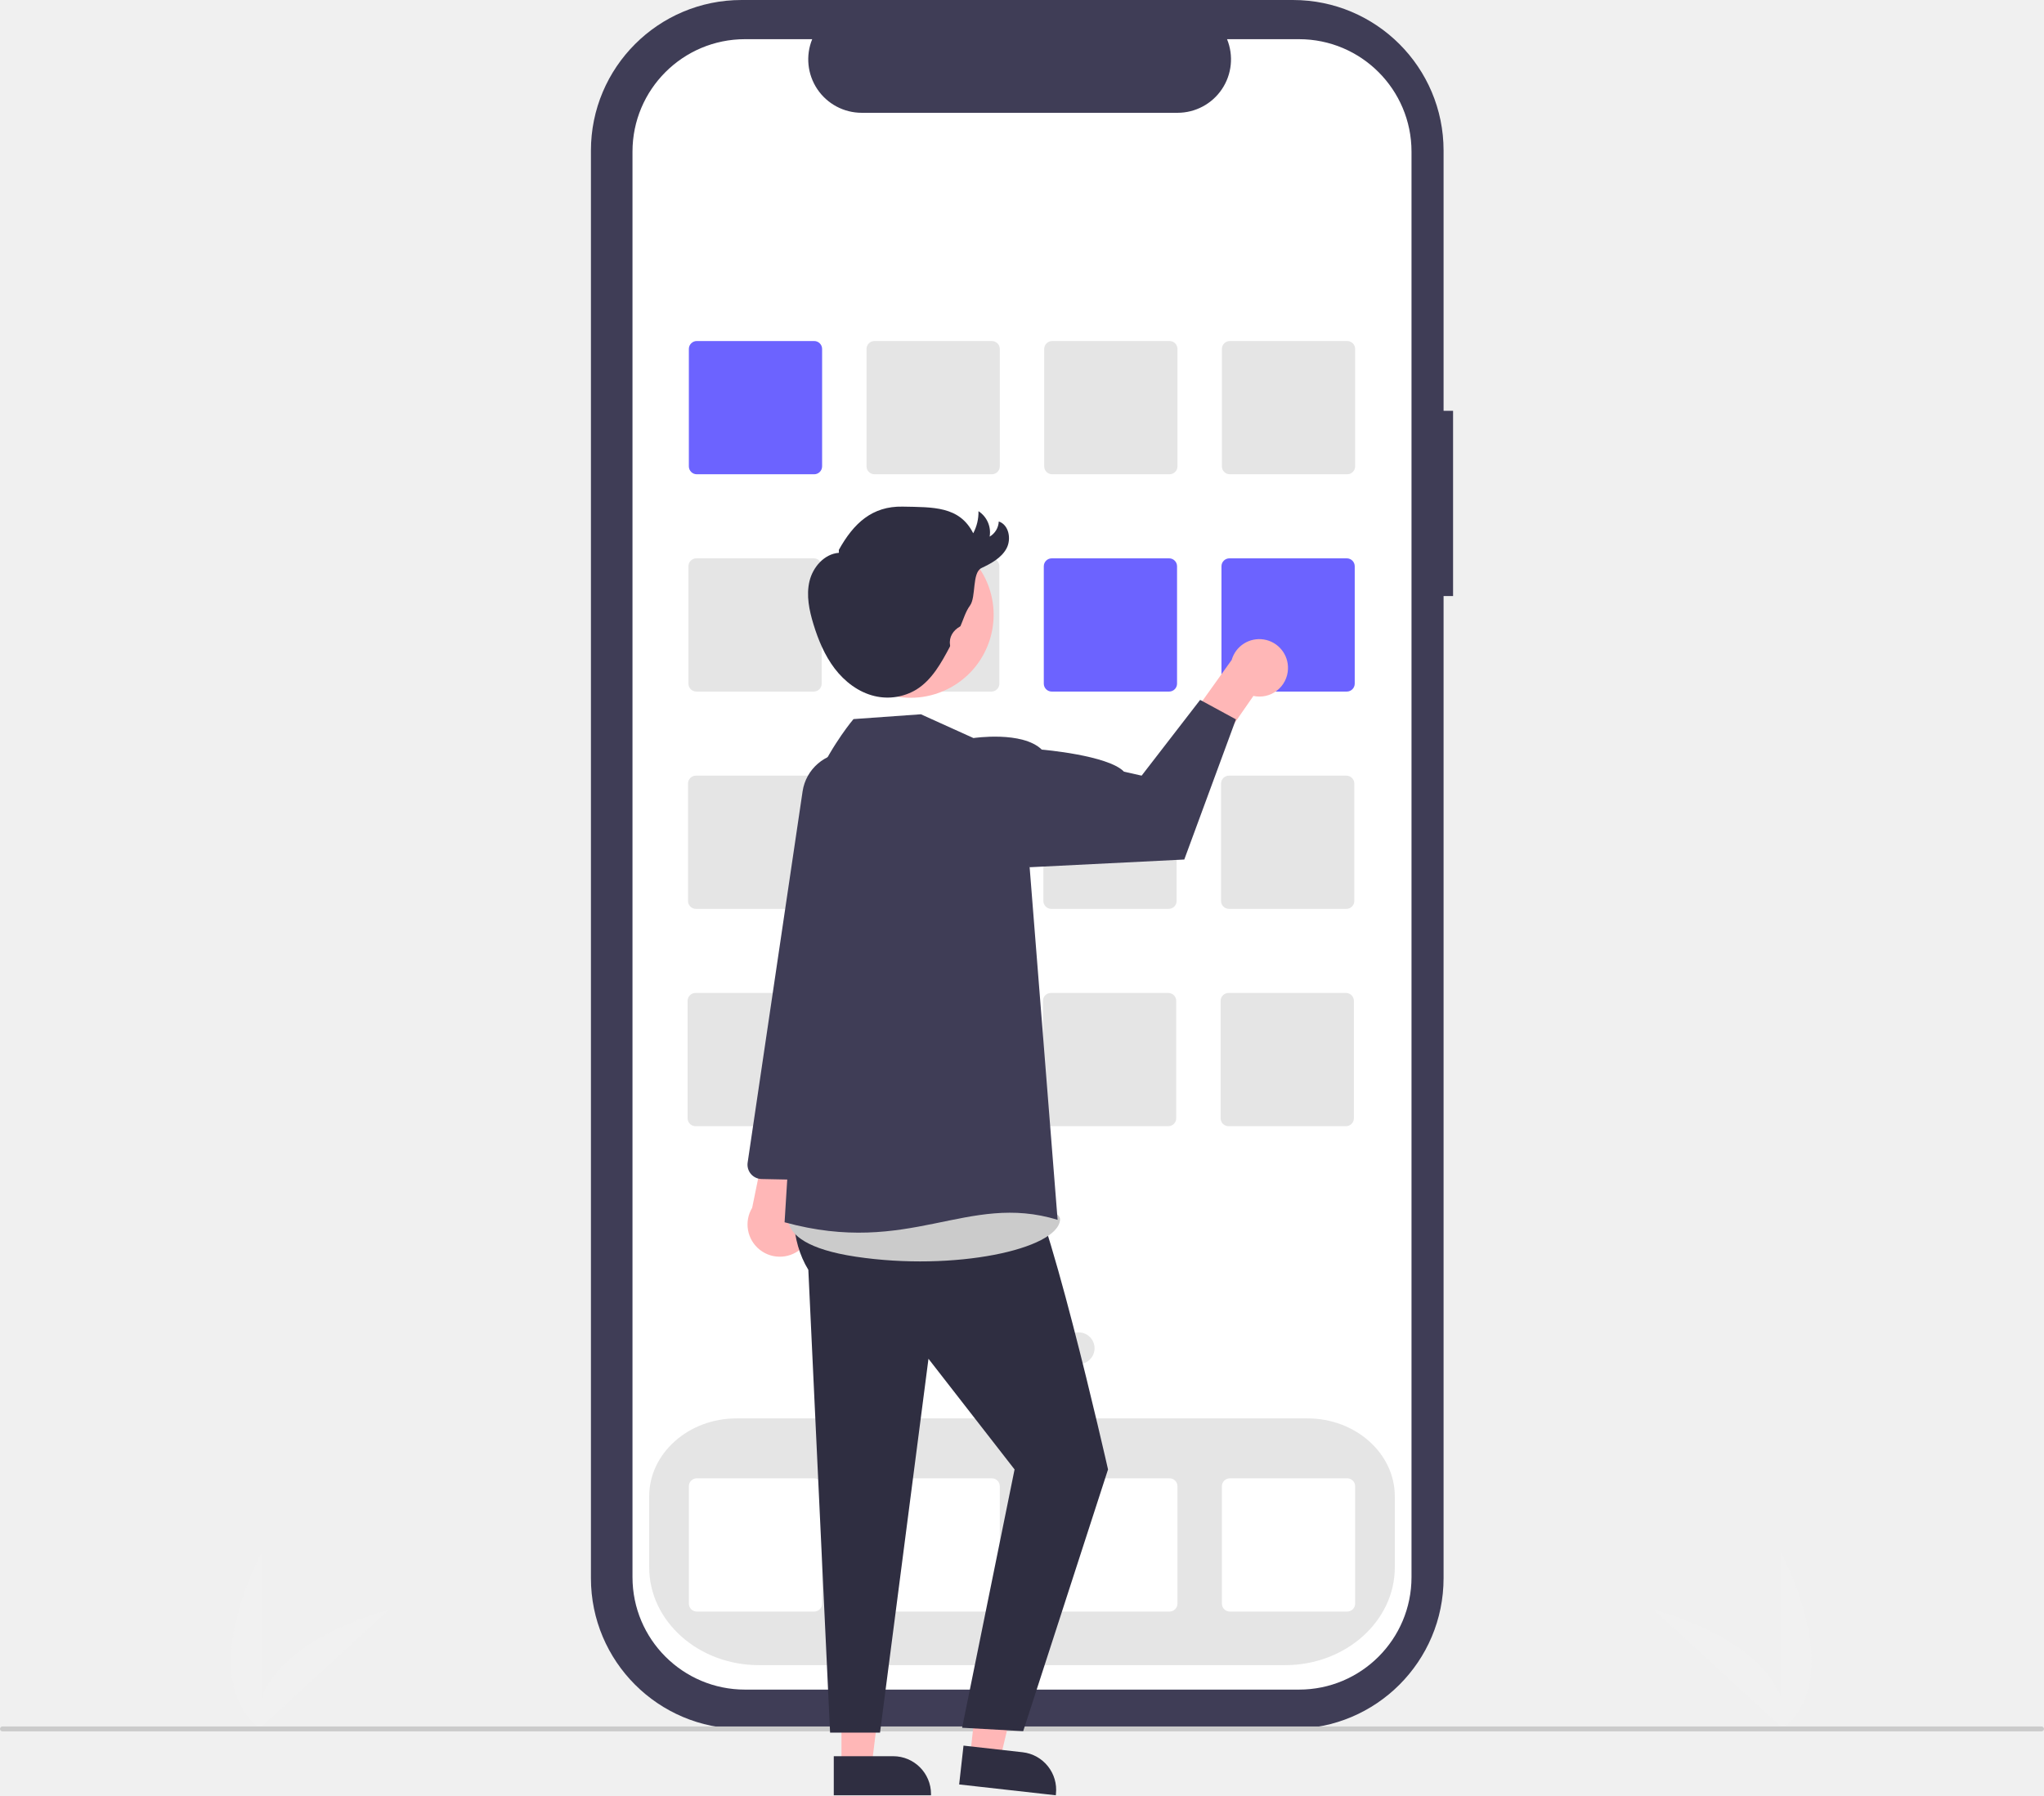
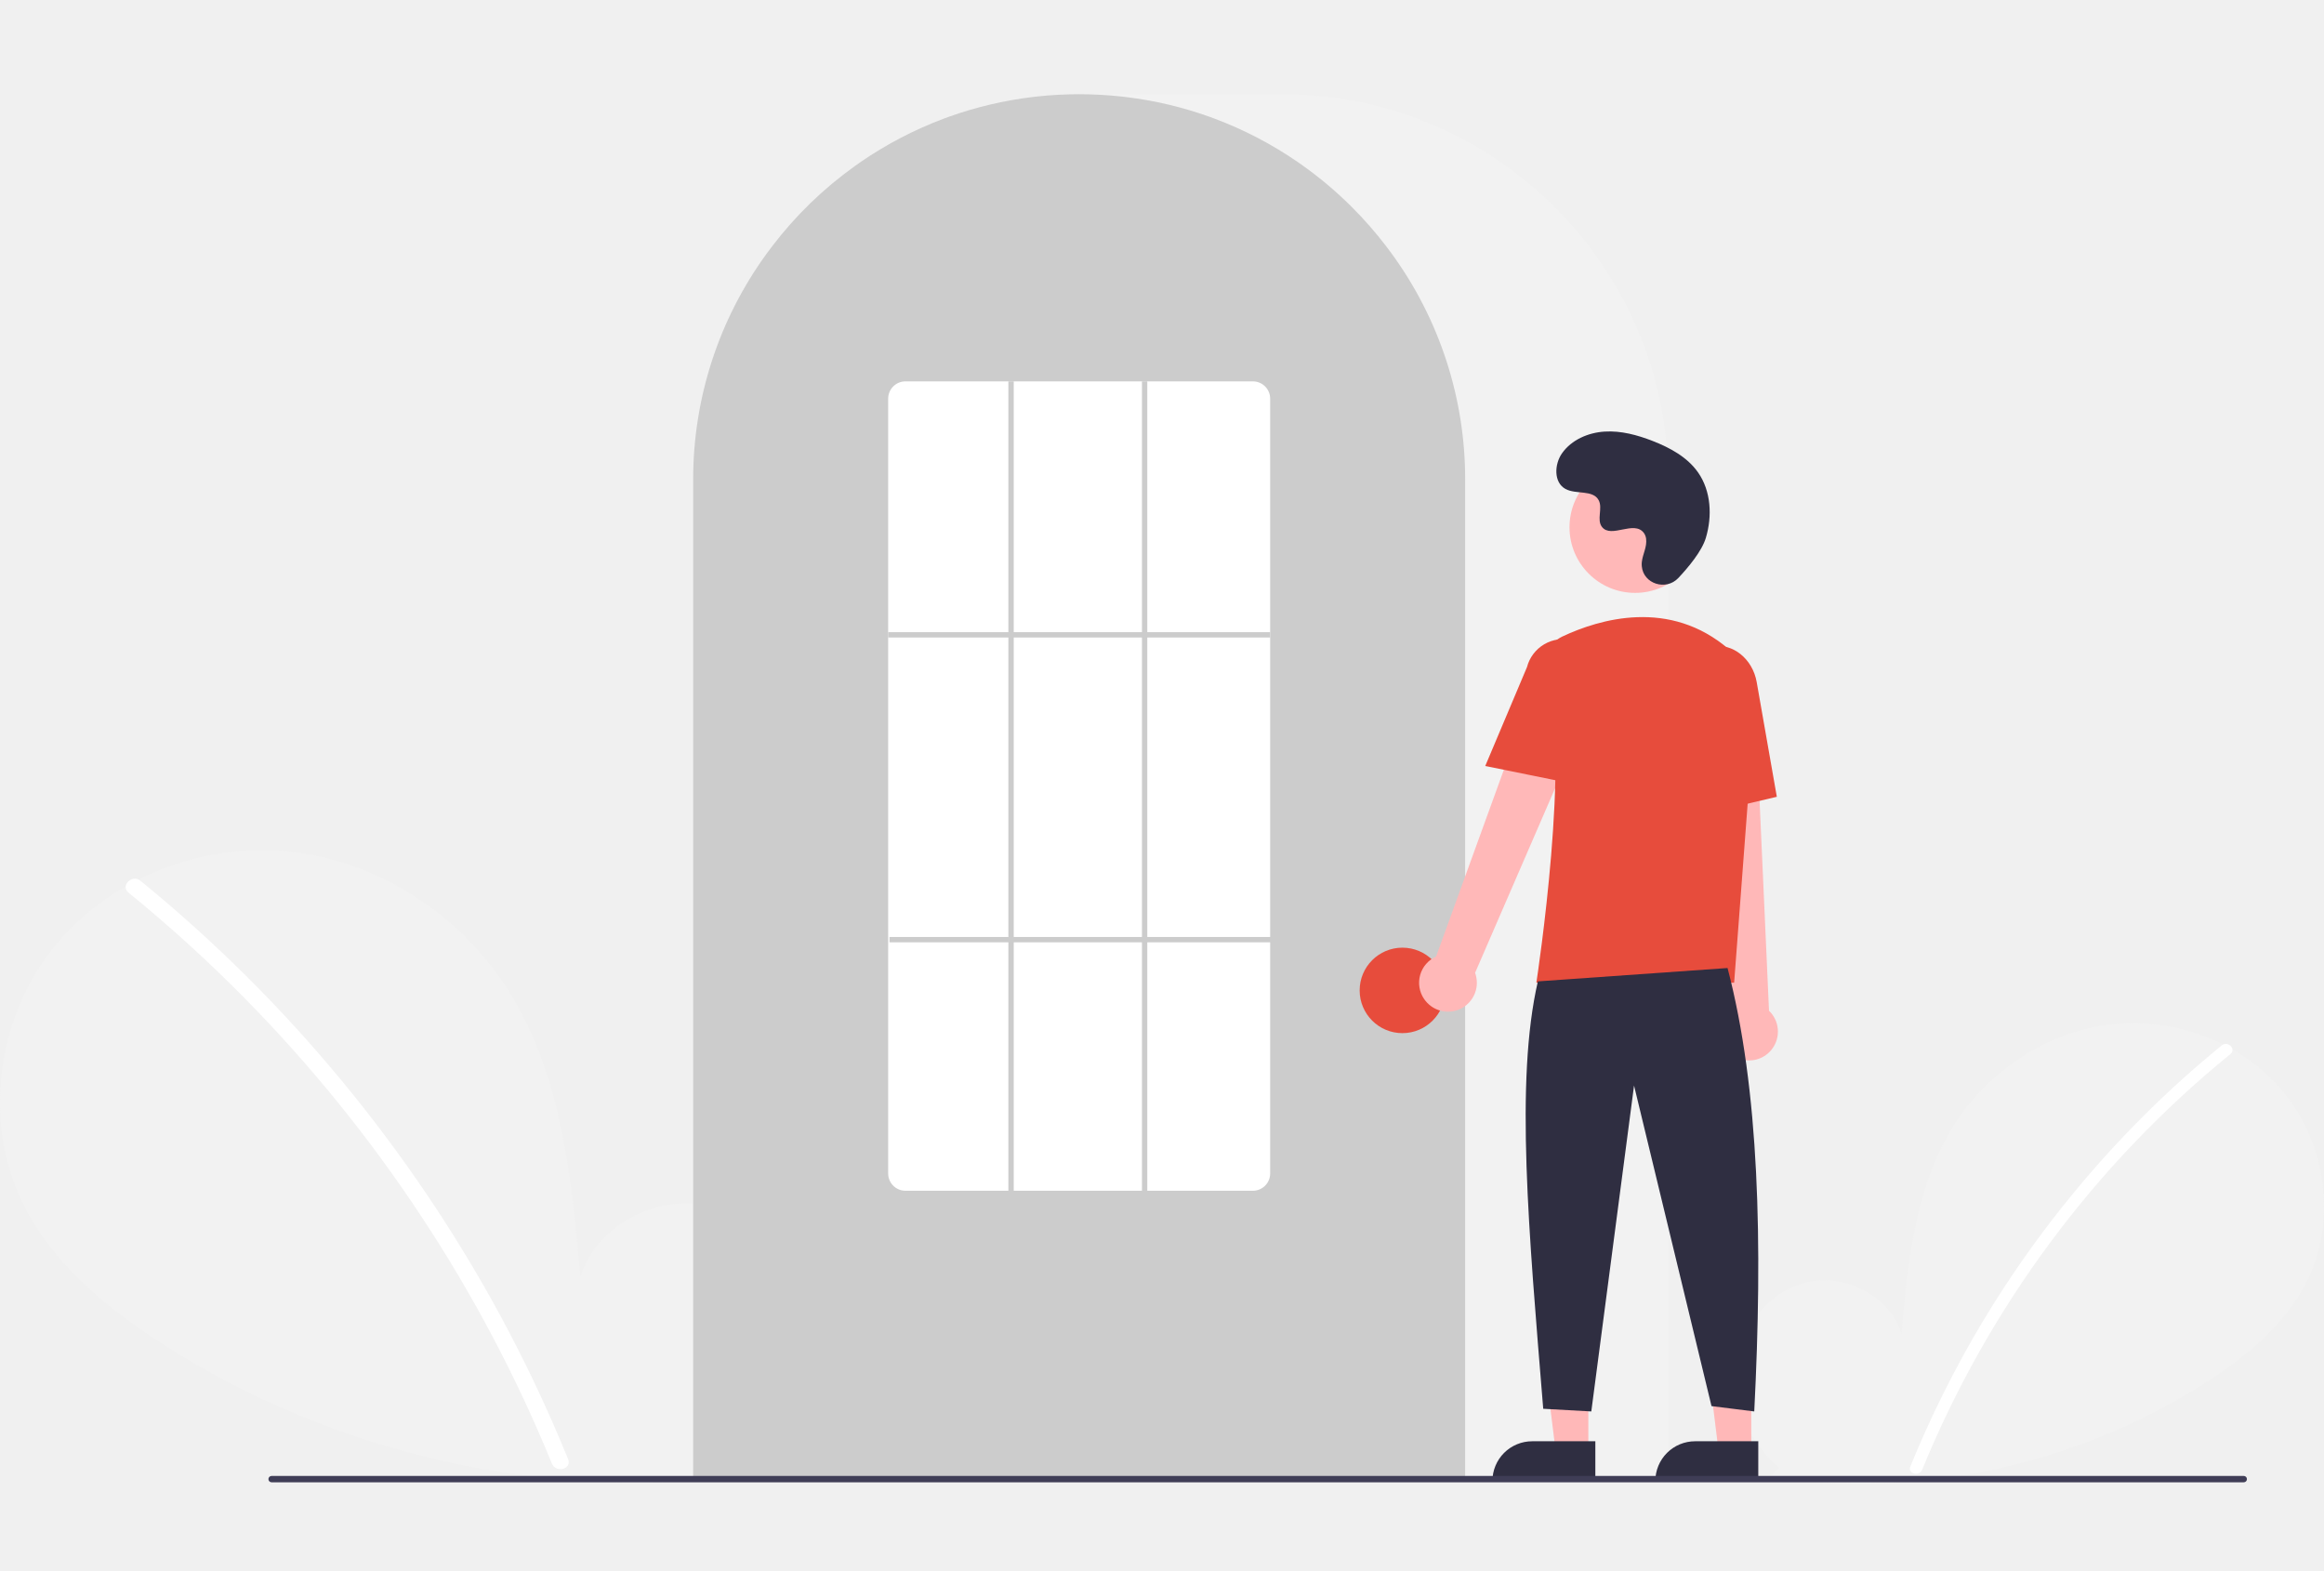
- <svg xmlns="http://www.w3.org/2000/svg" id="ade8c9af-8376-4472-9bc3-28567412a130" data-name="Layer 1" width="831" height="729.989" viewBox="0 0 831 729.989">
-   <path d="M908.476,788.577v-72.34S936.668,767.523,908.476,788.577Z" transform="translate(-184.5 -85.00533)" fill="#f1f1f1" />
-   <path d="M910.218,788.564,856.928,739.643S913.773,753.558,910.218,788.564Z" transform="translate(-184.5 -85.00533)" fill="#f1f1f1" />
-   <path d="M290.959,788.577v-72.34S262.767,767.523,290.959,788.577Z" transform="translate(-184.5 -85.00533)" fill="#f1f1f1" />
-   <path d="M289.218,788.564l53.29-48.921S285.662,753.558,289.218,788.564Z" transform="translate(-184.5 -85.00533)" fill="#f1f1f1" />
-   <path d="M775.256,252.054h-3.862V146.245a61.239,61.239,0,0,0-61.239-61.239H485.984a61.239,61.239,0,0,0-61.239,61.239V726.72a61.239,61.239,0,0,0,61.239,61.239H710.154a61.239,61.239,0,0,0,61.239-61.239V327.37h3.862Z" transform="translate(-184.5 -85.00533)" fill="#3f3d56" />
-   <path d="M712.625,100.938H683.363a21.728,21.728,0,0,1-20.117,29.933H534.822a21.728,21.728,0,0,1-20.117-29.934H487.375a45.733,45.733,0,0,0-45.733,45.733V726.294a45.733,45.733,0,0,0,45.733,45.733H712.625a45.733,45.733,0,0,0,45.733-45.733h0V146.67A45.733,45.733,0,0,0,712.625,100.938Z" transform="translate(-184.5 -85.00533)" fill="#fff" />
-   <path d="M706.983,762.075H493.017c-24.585,0-44.587-17.853-44.587-39.796V693.469c0-17.49,15.929-31.719,35.508-31.719H716.061c19.579,0,35.508,14.229,35.508,31.719v28.811C751.569,744.223,731.568,762.075,706.983,762.075Z" transform="translate(-184.5 -85.00533)" fill="#e5e5e5" />
-   <path d="M515.509,277.85H467.782a3.229,3.229,0,0,1-3.225-3.225V226.898a3.229,3.229,0,0,1,3.225-3.225h47.728a3.229,3.229,0,0,1,3.225,3.225v47.728A3.229,3.229,0,0,1,515.509,277.85Z" transform="translate(-184.5 -85.00533)" fill="#6c63ff" />
-   <path d="M587.746,277.85h-47.727a3.229,3.229,0,0,1-3.225-3.225V226.898a3.229,3.229,0,0,1,3.225-3.225h47.727a3.229,3.229,0,0,1,3.225,3.225v47.728A3.229,3.229,0,0,1,587.746,277.85Z" transform="translate(-184.5 -85.00533)" fill="#e5e5e5" />
-   <path d="M659.982,277.85h-47.727a3.229,3.229,0,0,1-3.225-3.225V226.898a3.229,3.229,0,0,1,3.225-3.225h47.727a3.229,3.229,0,0,1,3.225,3.225v47.728A3.229,3.229,0,0,1,659.982,277.85Z" transform="translate(-184.5 -85.00533)" fill="#e5e5e5" />
-   <path d="M732.218,277.85H684.491a3.229,3.229,0,0,1-3.225-3.225V226.898a3.229,3.229,0,0,1,3.225-3.225h47.728a3.229,3.229,0,0,1,3.225,3.225v47.728A3.229,3.229,0,0,1,732.218,277.85Z" transform="translate(-184.5 -85.00533)" fill="#e5e5e5" />
-   <path d="M515.339,366.211h-47.727a3.229,3.229,0,0,1-3.225-3.225v-47.727a3.229,3.229,0,0,1,3.225-3.225h47.727a3.229,3.229,0,0,1,3.225,3.225v47.727A3.229,3.229,0,0,1,515.339,366.211Z" transform="translate(-184.5 -85.00533)" fill="#e5e5e5" />
-   <path d="M587.575,366.211h-47.727a3.229,3.229,0,0,1-3.225-3.225v-47.727a3.229,3.229,0,0,1,3.225-3.225h47.727a3.229,3.229,0,0,1,3.225,3.225v47.727A3.229,3.229,0,0,1,587.575,366.211Z" transform="translate(-184.5 -85.00533)" fill="#e5e5e5" />
-   <path d="M659.811,366.211H612.084a3.229,3.229,0,0,1-3.225-3.225v-47.727a3.229,3.229,0,0,1,3.225-3.225h47.728a3.229,3.229,0,0,1,3.225,3.225v47.727A3.229,3.229,0,0,1,659.811,366.211Z" transform="translate(-184.5 -85.00533)" fill="#6c63ff" />
-   <path d="M732.047,366.211h-47.727a3.229,3.229,0,0,1-3.225-3.225v-47.727a3.229,3.229,0,0,1,3.225-3.225h47.727a3.229,3.229,0,0,1,3.225,3.225v47.727A3.229,3.229,0,0,1,732.047,366.211Z" transform="translate(-184.5 -85.00533)" fill="#6c63ff" />
-   <path d="M515.168,454.571H467.44a3.229,3.229,0,0,1-3.225-3.225v-47.727a3.229,3.229,0,0,1,3.225-3.225H515.168a3.229,3.229,0,0,1,3.225,3.225v47.727A3.229,3.229,0,0,1,515.168,454.571Z" transform="translate(-184.5 -85.00533)" fill="#e5e5e5" />
-   <path d="M587.404,454.571H539.677a3.229,3.229,0,0,1-3.225-3.225v-47.727a3.229,3.229,0,0,1,3.225-3.225h47.728a3.229,3.229,0,0,1,3.225,3.225v47.727A3.229,3.229,0,0,1,587.404,454.571Z" transform="translate(-184.5 -85.00533)" fill="#e5e5e5" />
-   <path d="M659.64,454.571H611.913a3.229,3.229,0,0,1-3.225-3.225v-47.727a3.229,3.229,0,0,1,3.225-3.225h47.727a3.229,3.229,0,0,1,3.225,3.225v47.727A3.229,3.229,0,0,1,659.64,454.571Z" transform="translate(-184.5 -85.00533)" fill="#e5e5e5" />
-   <path d="M731.877,454.571h-47.727a3.229,3.229,0,0,1-3.225-3.225v-47.727a3.229,3.229,0,0,1,3.225-3.225h47.727a3.229,3.229,0,0,1,3.225,3.225v47.727A3.229,3.229,0,0,1,731.877,454.571Z" transform="translate(-184.5 -85.00533)" fill="#e5e5e5" />
-   <path d="M514.997,542.931H467.27a3.229,3.229,0,0,1-3.225-3.225v-47.727a3.229,3.229,0,0,1,3.225-3.225H514.997a3.229,3.229,0,0,1,3.225,3.225v47.727A3.229,3.229,0,0,1,514.997,542.931Z" transform="translate(-184.5 -85.00533)" fill="#e5e5e5" />
-   <path d="M587.234,542.931H539.506a3.229,3.229,0,0,1-3.225-3.225v-47.727a3.229,3.229,0,0,1,3.225-3.225h47.727a3.229,3.229,0,0,1,3.225,3.225v47.727A3.229,3.229,0,0,1,587.234,542.931Z" transform="translate(-184.5 -85.00533)" fill="#e5e5e5" />
-   <path d="M659.47,542.931h-47.727a3.229,3.229,0,0,1-3.225-3.225v-47.727a3.229,3.229,0,0,1,3.225-3.225h47.727a3.229,3.229,0,0,1,3.225,3.225v47.727A3.229,3.229,0,0,1,659.47,542.931Z" transform="translate(-184.5 -85.00533)" fill="#e5e5e5" />
-   <path d="M731.706,542.931H683.978a3.229,3.229,0,0,1-3.225-3.225v-47.727a3.229,3.229,0,0,1,3.225-3.225H731.706a3.229,3.229,0,0,1,3.225,3.225v47.727A3.229,3.229,0,0,1,731.706,542.931Z" transform="translate(-184.5 -85.00533)" fill="#e5e5e5" />
-   <path d="M515.509,740.291H467.782a3.229,3.229,0,0,1-3.225-3.225v-47.727a3.229,3.229,0,0,1,3.225-3.225h47.728a3.229,3.229,0,0,1,3.225,3.225v47.727A3.229,3.229,0,0,1,515.509,740.291Z" transform="translate(-184.5 -85.00533)" fill="#fff" />
-   <path d="M587.746,740.291h-47.727a3.229,3.229,0,0,1-3.225-3.225v-47.727a3.229,3.229,0,0,1,3.225-3.225h47.727a3.229,3.229,0,0,1,3.225,3.225v47.727A3.229,3.229,0,0,1,587.746,740.291Z" transform="translate(-184.5 -85.00533)" fill="#fff" />
-   <path d="M659.982,740.291h-47.727a3.229,3.229,0,0,1-3.225-3.225v-47.727a3.229,3.229,0,0,1,3.225-3.225h47.727a3.229,3.229,0,0,1,3.225,3.225v47.727A3.229,3.229,0,0,1,659.982,740.291Z" transform="translate(-184.5 -85.00533)" fill="#fff" />
-   <path d="M732.218,740.291H684.491a3.229,3.229,0,0,1-3.225-3.225v-47.727a3.229,3.229,0,0,1,3.225-3.225h47.728a3.229,3.229,0,0,1,3.225,3.225v47.727A3.229,3.229,0,0,1,732.218,740.291Z" transform="translate(-184.5 -85.00533)" fill="#fff" />
-   <circle cx="392.111" cy="548.221" r="6.45" fill="#e5e5e5" />
-   <circle cx="415.329" cy="548.221" r="6.45" fill="#e5e5e5" />
-   <circle cx="438.548" cy="548.221" r="6.45" fill="#e5e5e5" />
-   <path d="M1014.5,789.005h-829a1,1,0,0,1,0-2h829a1,1,0,0,1,0,2Z" transform="translate(-184.5 -85.00533)" fill="#cbcbcb" />
-   <path d="M510.864,592.107a13.049,13.049,0,0,0-1.76-19.932l12.596-44.629-22.964,7.303-8.44,41.261A13.12,13.12,0,0,0,510.864,592.107Z" transform="translate(-184.5 -85.00533)" fill="#ffb7b7" />
-   <path d="M517.394,564.752a5.969,5.969,0,0,1-1.245.105l-22.03-.441a5.839,5.839,0,0,1-5.659-6.693L510.807,406.732a18.512,18.512,0,0,1,18.257-15.717h0a18.413,18.413,0,0,1,17.83,22.825l-15.84,64.157L522.071,559.658A5.806,5.806,0,0,1,517.394,564.752Z" transform="translate(-184.5 -85.00533)" fill="#3f3d56" />
-   <polygon points="342.105 718.105 354.365 718.105 360.198 670.817 342.103 670.818 342.105 718.105" fill="#ffb7b7" />
-   <path d="M523.478,799.108l24.144-.001h.001a15.387,15.387,0,0,1,15.386,15.386v.5l-39.531.001Z" transform="translate(-184.5 -85.00533)" fill="#2f2e41" />
-   <polygon points="394.382 714.123 406.565 715.489 417.632 669.146 399.65 667.13 394.382 714.123" fill="#ffb7b7" />
-   <path d="M576.22,794.802l23.994,2.69.001 0a15.387,15.387,0,0,1,13.576,17.005l-.056.497-39.285-4.405Z" transform="translate(-184.5 -85.00533)" fill="#2f2e41" />
-   <path d="M515.099,539.96s-16.808,37.209-1.965,61.377l8.843,188.168h20.303l19.697-152,35,45L575.653,787.533l24.832,1.394L634.976,682.505S608.478,565.157,599.727,562.331l-5.751-26.826Z" transform="translate(-184.5 -85.00533)" fill="#2f2e41" />
-   <path d="M507.618,572.627s-15.142,17.378,24.858,23.378,82-3,83-15S507.618,572.627,507.618,572.627Z" transform="translate(-184.5 -85.00533)" fill="#cbcbcb" />
-   <path d="M708.135,357.058a11.611,11.611,0,0,1-14.059,10.925l-15.12,21.804-15.491-5.957,21.785-30.492a11.674,11.674,0,0,1,22.885,3.719Z" transform="translate(-184.5 -85.00533)" fill="#ffb7b7" />
-   <path d="M580.264,385.112l-21.377-9.671L531.497,377.399s-33.02,38.606-20.02,75.606l-8,129c51,14,74.183-12.258,111-1L603.104,437.636Z" transform="translate(-184.5 -85.00533)" fill="#3f3d56" />
-   <path d="M565.976,394.505l14.287-9.393s19.846-3,27.78,4.697c0,0,26.927,2.254,33.43,8.975l7.16,1.614,23.787-30.802,14.556,7.909-21,57-62.872,3.131Z" transform="translate(-184.5 -85.00533)" fill="#3f3d56" />
-   <circle cx="554.72" cy="334.983" r="33.745" transform="translate(-277.1994 222.1221) rotate(-28.66318)" fill="#ffb7b7" />
-   <path d="M525.533,308.601c6.023-10.834,13.55-17.848,25.943-17.595s23.113-.237,28.689,10.834a18.207,18.207,0,0,0,2.143-8.979,10.283,10.283,0,0,1,4.539,10.345,7.51,7.51,0,0,0,3.708-6.165c4.136,1.376,5.212,7.205,3.119,11.029s-6.197,6.035-10.135,7.904-2.12,11.755-4.691,15.275c-1.795,2.456-2.615,5.467-3.825,8.258a.541.541,0,0,1-.245.256c-2.773,1.546-4.523,4.309-4.033,7.445a1.213,1.213,0,0,1-.039.71c-3.51,6.613-7.299,13.532-13.662,17.478a22.654,22.654,0,0,1-17.019,2.631c-6.504-1.555-12.126-5.867-16.18-11.184s-6.662-11.602-8.622-17.996c-1.738-5.671-3.002-11.735-1.624-17.505s6.047-11.112,11.962-11.558" transform="translate(-184.5 -85.00533)" fill="#2f2e41" />
+ <svg xmlns="http://www.w3.org/2000/svg" width="296" height="200" viewBox="0 0 296 200" fill="none">
+   <path d="M226.625 186.965C222.835 183.763 220.533 178.705 221.137 173.78C221.74 168.856 225.479 164.329 230.329 163.283C235.179 162.237 240.708 165.132 242.181 169.869C242.991 160.735 243.926 151.219 248.782 143.44C253.179 136.397 260.795 131.358 269.049 130.456C277.303 129.554 285.993 132.96 291.141 139.474C296.289 145.989 297.549 155.46 293.944 162.94C291.288 168.45 286.395 172.55 281.268 175.886C264.701 186.575 244.832 190.922 225.316 188.127L226.625 186.965Z" fill="#F2F2F2" />
+   <path d="M282.981 133.149C276.17 138.696 269.922 144.9 264.327 151.672C255.571 162.233 248.485 174.074 243.317 186.782C242.939 187.709 244.444 188.112 244.819 187.195C253.275 166.542 266.774 148.339 284.082 134.25C284.859 133.617 283.752 132.521 282.981 133.149Z" fill="white" />
+   <path d="M95.287 186.096C100.492 181.698 103.654 174.75 102.825 167.986C101.996 161.222 96.86 155.004 90.199 153.568C83.537 152.132 75.944 156.108 73.921 162.615C72.807 150.069 71.524 136.998 64.854 126.314C58.815 116.641 48.354 109.719 37.017 108.48C25.681 107.242 13.744 111.919 6.674 120.867C-0.396 129.815 -2.128 142.824 2.824 153.097C6.472 160.665 13.193 166.297 20.235 170.879C42.7 185.497 70.568 191.593 97.085 187.691" fill="#F2F2F2" />
+   <path d="M17.878 112.178C27.232 119.797 35.814 128.318 43.498 137.619C51.184 146.91 57.951 156.924 63.703 167.522C66.919 173.467 69.807 179.582 72.356 185.842C72.875 187.115 70.808 187.67 70.294 186.41C65.78 175.375 60.195 164.808 53.619 154.862C47.076 144.952 39.587 135.7 31.256 127.236C26.545 122.451 21.574 117.929 16.366 113.69C15.299 112.82 16.819 111.315 17.878 112.178L17.878 112.178Z" fill="white" />
+   <path d="M212.47 188.579H88.287V61.163C88.287 34.054 110.341 12 137.45 12H163.307C190.416 12 212.47 34.054 212.47 61.163V188.579Z" fill="#F2F2F2" />
+   <path d="M186.613 188.579H88.287V61.163C88.26 50.776 91.549 40.651 97.676 32.263C97.901 31.955 98.127 31.651 98.359 31.35C101.323 27.463 104.849 24.041 108.823 21.194C109.047 21.031 109.272 20.87 109.501 20.71C112.826 18.409 116.422 16.528 120.209 15.11C120.434 15.025 120.663 14.94 120.892 14.858C124.316 13.636 127.866 12.798 131.476 12.362C131.699 12.331 131.929 12.307 132.159 12.283C135.676 11.907 139.224 11.907 142.742 12.283C142.971 12.307 143.201 12.331 143.427 12.362C147.036 12.799 150.585 13.636 154.008 14.858C154.237 14.94 154.466 15.025 154.692 15.11C158.432 16.511 161.986 18.363 165.275 20.627C165.504 20.784 165.732 20.945 165.958 21.105C168.185 22.695 170.277 24.466 172.212 26.401C173.764 27.952 175.211 29.606 176.542 31.351C176.773 31.651 176.998 31.955 177.224 32.262C183.351 40.65 186.64 50.775 186.613 61.163V188.579Z" fill="#CCCCCC" />
+   <path d="M178.619 131.59C181.625 131.59 184.063 129.153 184.063 126.147C184.063 123.14 181.625 120.703 178.619 120.703C175.613 120.703 173.175 123.14 173.175 126.147C173.175 129.153 175.613 131.59 178.619 131.59Z" fill="#E74C3C" />
+   <path d="M202.301 184.763H198.13L196.146 168.674L202.302 168.675L202.301 184.763Z" fill="#FFB8B8" />
+   <path d="M195.15 183.571H203.194V188.636H190.085C190.085 187.971 190.216 187.312 190.471 186.697C190.725 186.083 191.098 185.525 191.568 185.054C192.039 184.584 192.597 184.211 193.212 183.956C193.826 183.702 194.485 183.571 195.15 183.571Z" fill="#2F2E41" />
+   <path d="M223.053 184.763H218.882L216.897 168.674L223.053 168.675L223.053 184.763Z" fill="#FFB8B8" />
+   <path d="M215.901 183.571H223.946V188.636H210.836C210.836 187.971 210.967 187.312 211.222 186.697C211.477 186.083 211.85 185.525 212.32 185.054C212.79 184.584 213.349 184.211 213.963 183.956C214.578 183.702 215.236 183.571 215.901 183.571Z" fill="#2F2E41" />
+   <path d="M181.374 127.225C181.074 126.783 180.875 126.281 180.79 125.753C180.705 125.226 180.737 124.686 180.883 124.172C181.03 123.658 181.287 123.182 181.637 122.779C181.987 122.375 182.421 122.053 182.909 121.835L197.088 82.754L204.066 86.562L187.876 123.909C188.187 124.753 188.178 125.682 187.851 126.52C187.523 127.357 186.9 128.046 186.098 128.455C185.297 128.864 184.373 128.964 183.503 128.738C182.632 128.511 181.875 127.973 181.374 127.225Z" fill="#FFB8B8" />
+   <path d="M220.924 134.569C220.46 134.303 220.061 133.939 219.753 133.502C219.445 133.065 219.237 132.566 219.144 132.04C219.05 131.514 219.072 130.974 219.21 130.457C219.347 129.941 219.596 129.461 219.94 129.051L215.547 87.71L223.487 88.073L225.313 128.737C225.963 129.359 226.362 130.198 226.435 131.095C226.508 131.991 226.249 132.884 225.708 133.602C225.167 134.321 224.381 134.817 223.5 134.995C222.618 135.173 221.701 135.021 220.924 134.569Z" fill="#FFB8B8" />
+   <path d="M208.259 75.515C212.874 75.515 216.615 71.774 216.615 67.159C216.615 62.544 212.874 58.803 208.259 58.803C203.644 58.803 199.902 62.544 199.902 67.159C199.902 71.774 203.644 75.515 208.259 75.515Z" fill="#FFB8B8" />
+   <path d="M220.872 125.167H195.679L195.709 124.971C195.754 124.678 200.199 95.562 196.921 86.036C196.592 85.1 196.621 84.076 197.002 83.16C197.383 82.244 198.09 81.501 198.986 81.075H198.986C203.671 78.868 212.666 76.151 220.257 82.745C221.374 83.731 222.247 84.964 222.805 86.345C223.364 87.727 223.593 89.219 223.475 90.705L220.872 125.167Z" fill="#E74C3C" />
+   <path d="M200.514 99.865L189.171 97.564L194.488 84.965C194.806 83.745 195.595 82.701 196.682 82.061C197.769 81.422 199.065 81.24 200.287 81.556C201.508 81.871 202.554 82.657 203.195 83.743C203.837 84.829 204.022 86.124 203.71 87.346L200.514 99.865Z" fill="#E74C3C" />
+   <path d="M215.042 104.137L214.36 88.507C213.843 85.568 215.525 82.791 218.112 82.337C220.7 81.884 223.227 83.922 223.746 86.882L226.309 101.487L215.042 104.137Z" fill="#E74C3C" />
+   <path d="M220.031 123.295C224.084 138.734 224.527 158.363 223.433 179.774L217.989 179.093L208.123 138.266L202.679 179.774L196.555 179.433C194.725 156.968 192.944 137.682 195.874 124.997L220.031 123.295Z" fill="#2F2E41" />
+   <path d="M213.765 73.617C212.206 75.277 209.311 74.386 209.108 72.117C209.092 71.941 209.093 71.764 209.112 71.588C209.216 70.583 209.797 69.671 209.658 68.61C209.626 68.346 209.528 68.094 209.372 67.879C208.13 66.215 205.214 68.623 204.041 67.117C203.322 66.193 204.167 64.74 203.616 63.708C202.888 62.345 200.731 63.017 199.379 62.271C197.874 61.441 197.964 59.133 198.954 57.728C200.162 56.016 202.28 55.102 204.372 54.97C206.464 54.839 208.541 55.404 210.494 56.165C212.712 57.03 214.912 58.225 216.278 60.175C217.938 62.548 218.098 65.737 217.267 68.512C216.762 70.199 215.038 72.261 213.765 73.617Z" fill="#2F2E41" />
+   <path d="M285.782 188.798H34.592C34.485 188.798 34.382 188.755 34.306 188.679C34.23 188.603 34.188 188.501 34.188 188.393C34.188 188.286 34.23 188.183 34.306 188.107C34.382 188.031 34.485 187.989 34.592 187.988H285.782C285.889 187.989 285.992 188.031 286.067 188.107C286.143 188.183 286.185 188.286 286.185 188.393C286.185 188.501 286.143 188.603 286.067 188.679C285.992 188.755 285.889 188.798 285.782 188.798Z" fill="#3F3D56" />
+   <path d="M159.565 151.664H115.335C114.753 151.668 114.193 151.44 113.778 151.03C113.363 150.621 113.128 150.064 113.124 149.482V50.758C113.128 50.175 113.363 49.618 113.778 49.209C114.193 48.8 114.753 48.572 115.335 48.575H159.565C160.147 48.572 160.707 48.8 161.122 49.209C161.537 49.618 161.772 50.175 161.776 50.758V149.482C161.772 150.064 161.537 150.621 161.122 151.03C160.707 151.44 160.147 151.668 159.565 151.664Z" fill="white" />
+   <path d="M161.776 80.519H113.124V81.199H161.776V80.519Z" fill="#CCCCCC" />
+   <path d="M161.951 119.343H113.298V120.023H161.951V119.343Z" fill="#CCCCCC" />
+   <path d="M129.115 48.575H128.434V152.005H129.115V48.575Z" fill="#CCCCCC" />
+   <path d="M146.126 48.575H145.446V152.005H146.126V48.575Z" fill="#CCCCCC" />
</svg>
